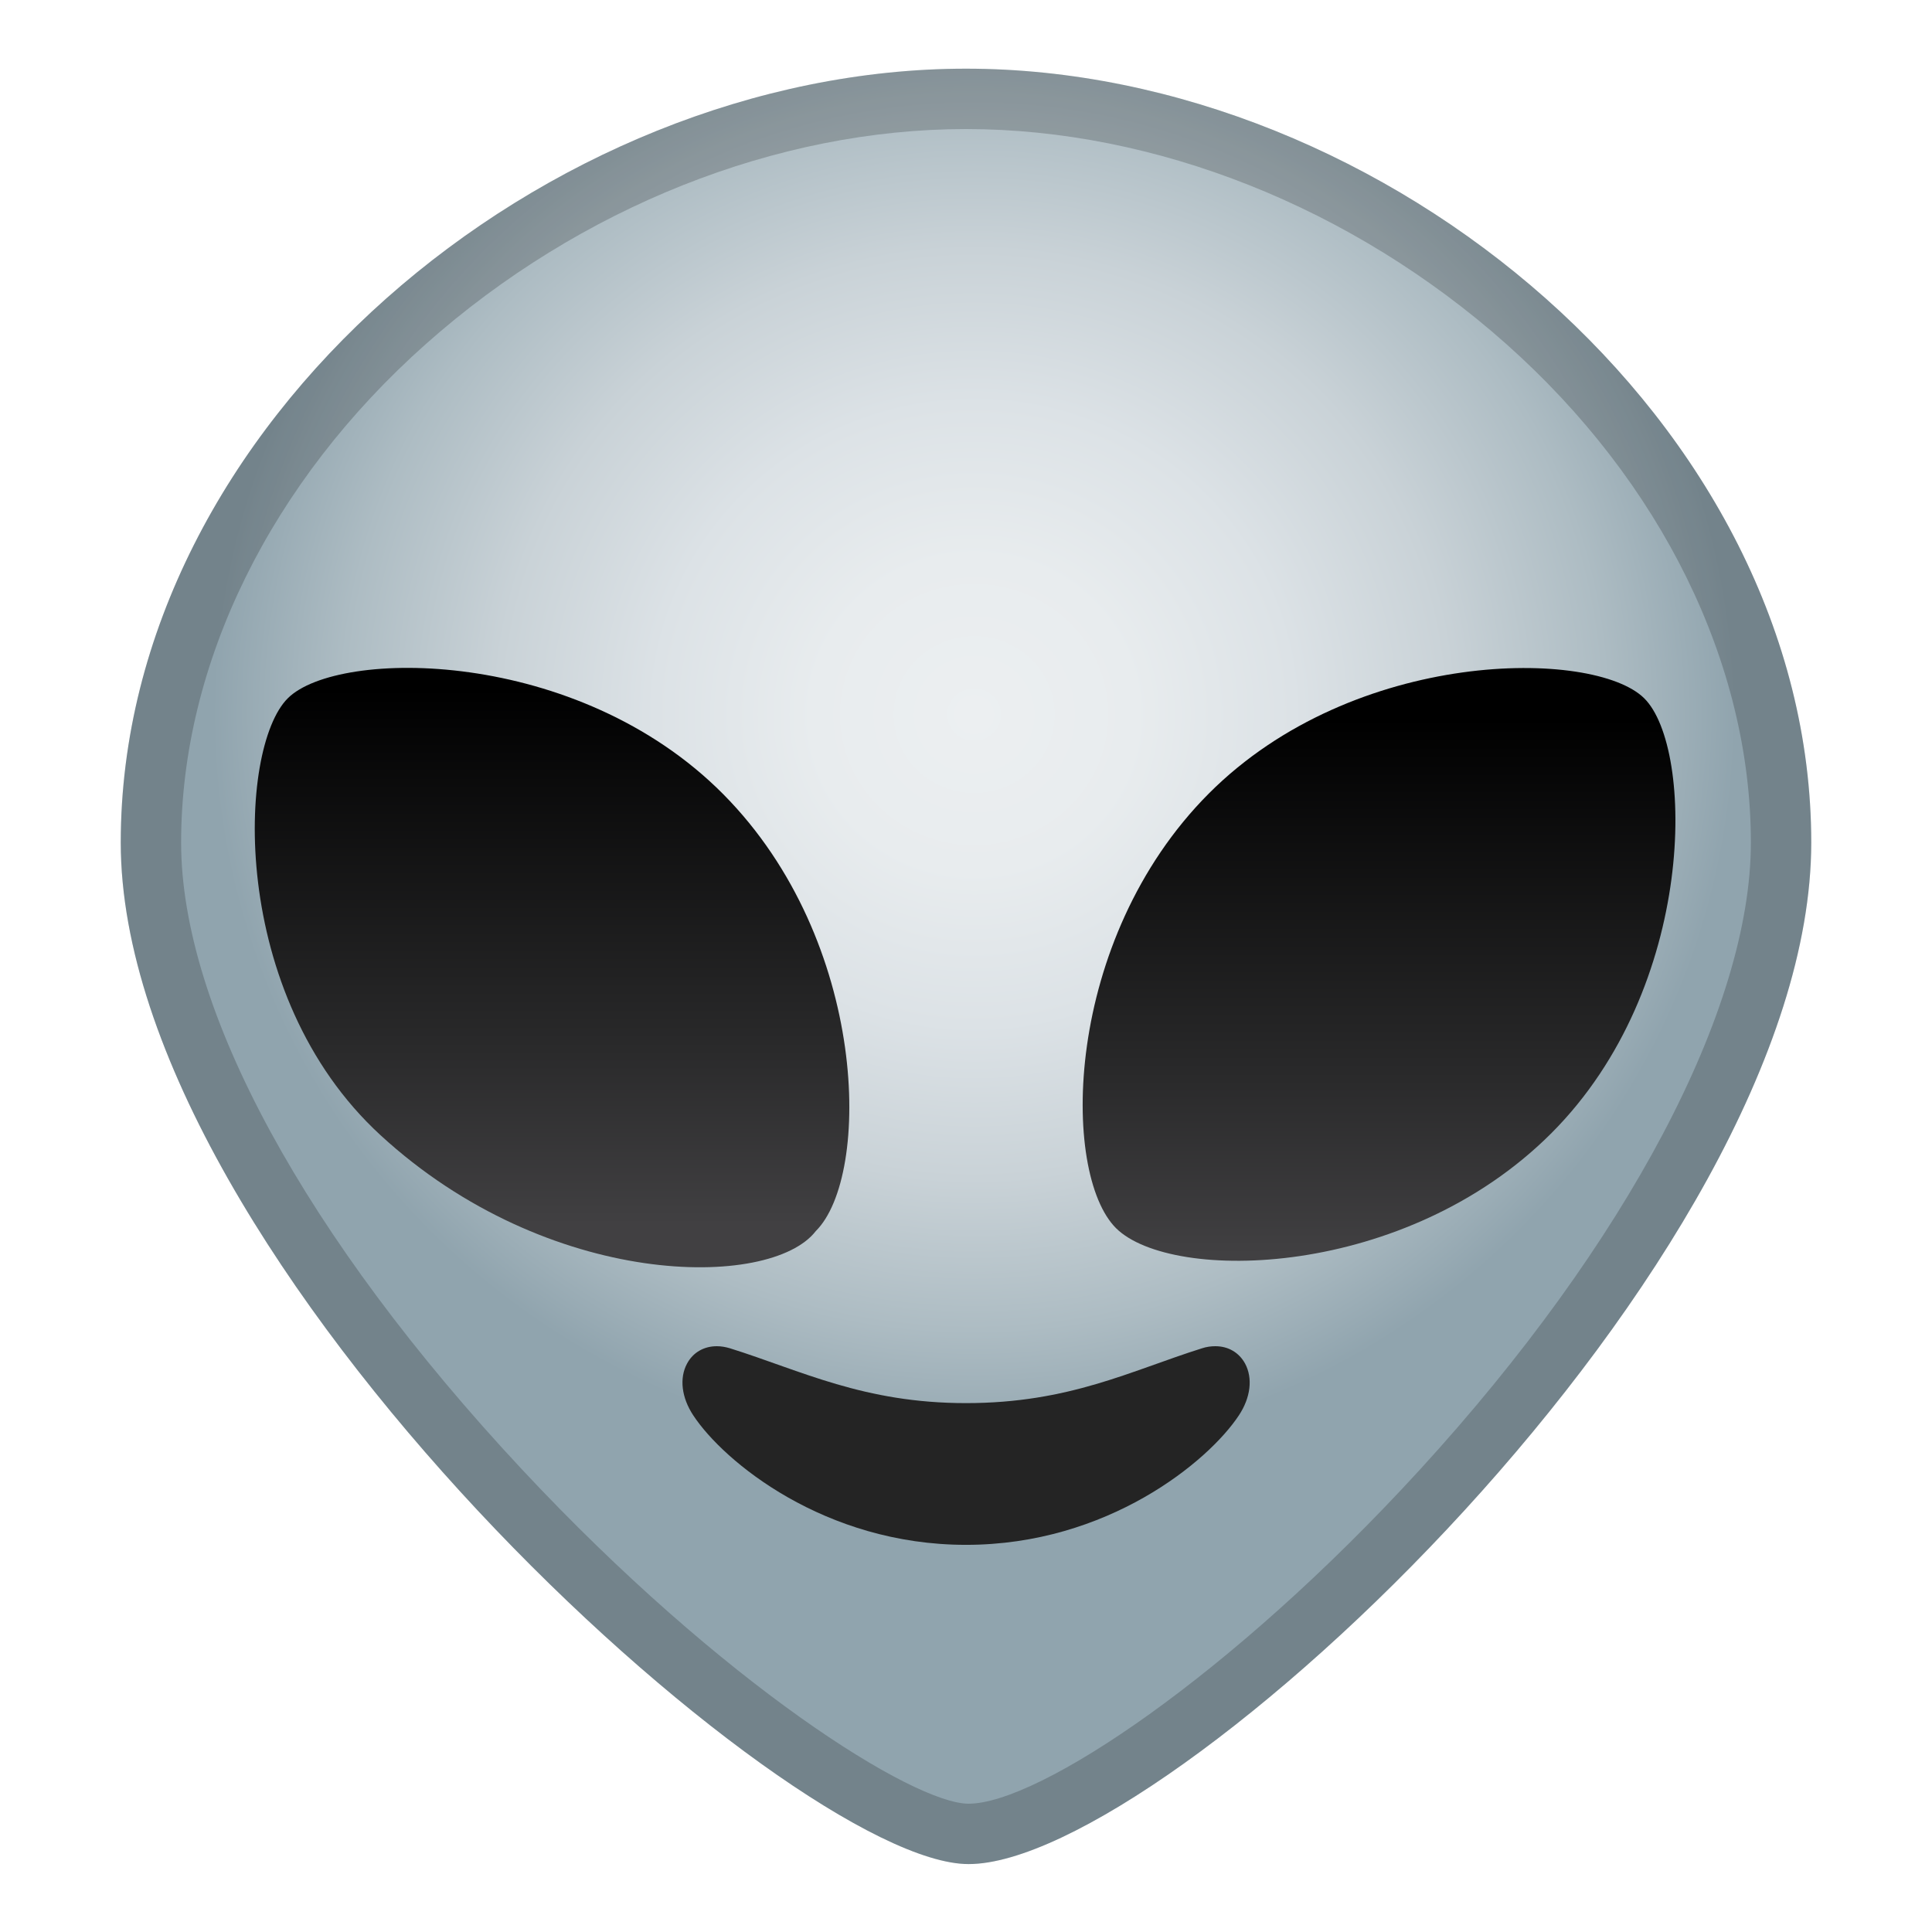
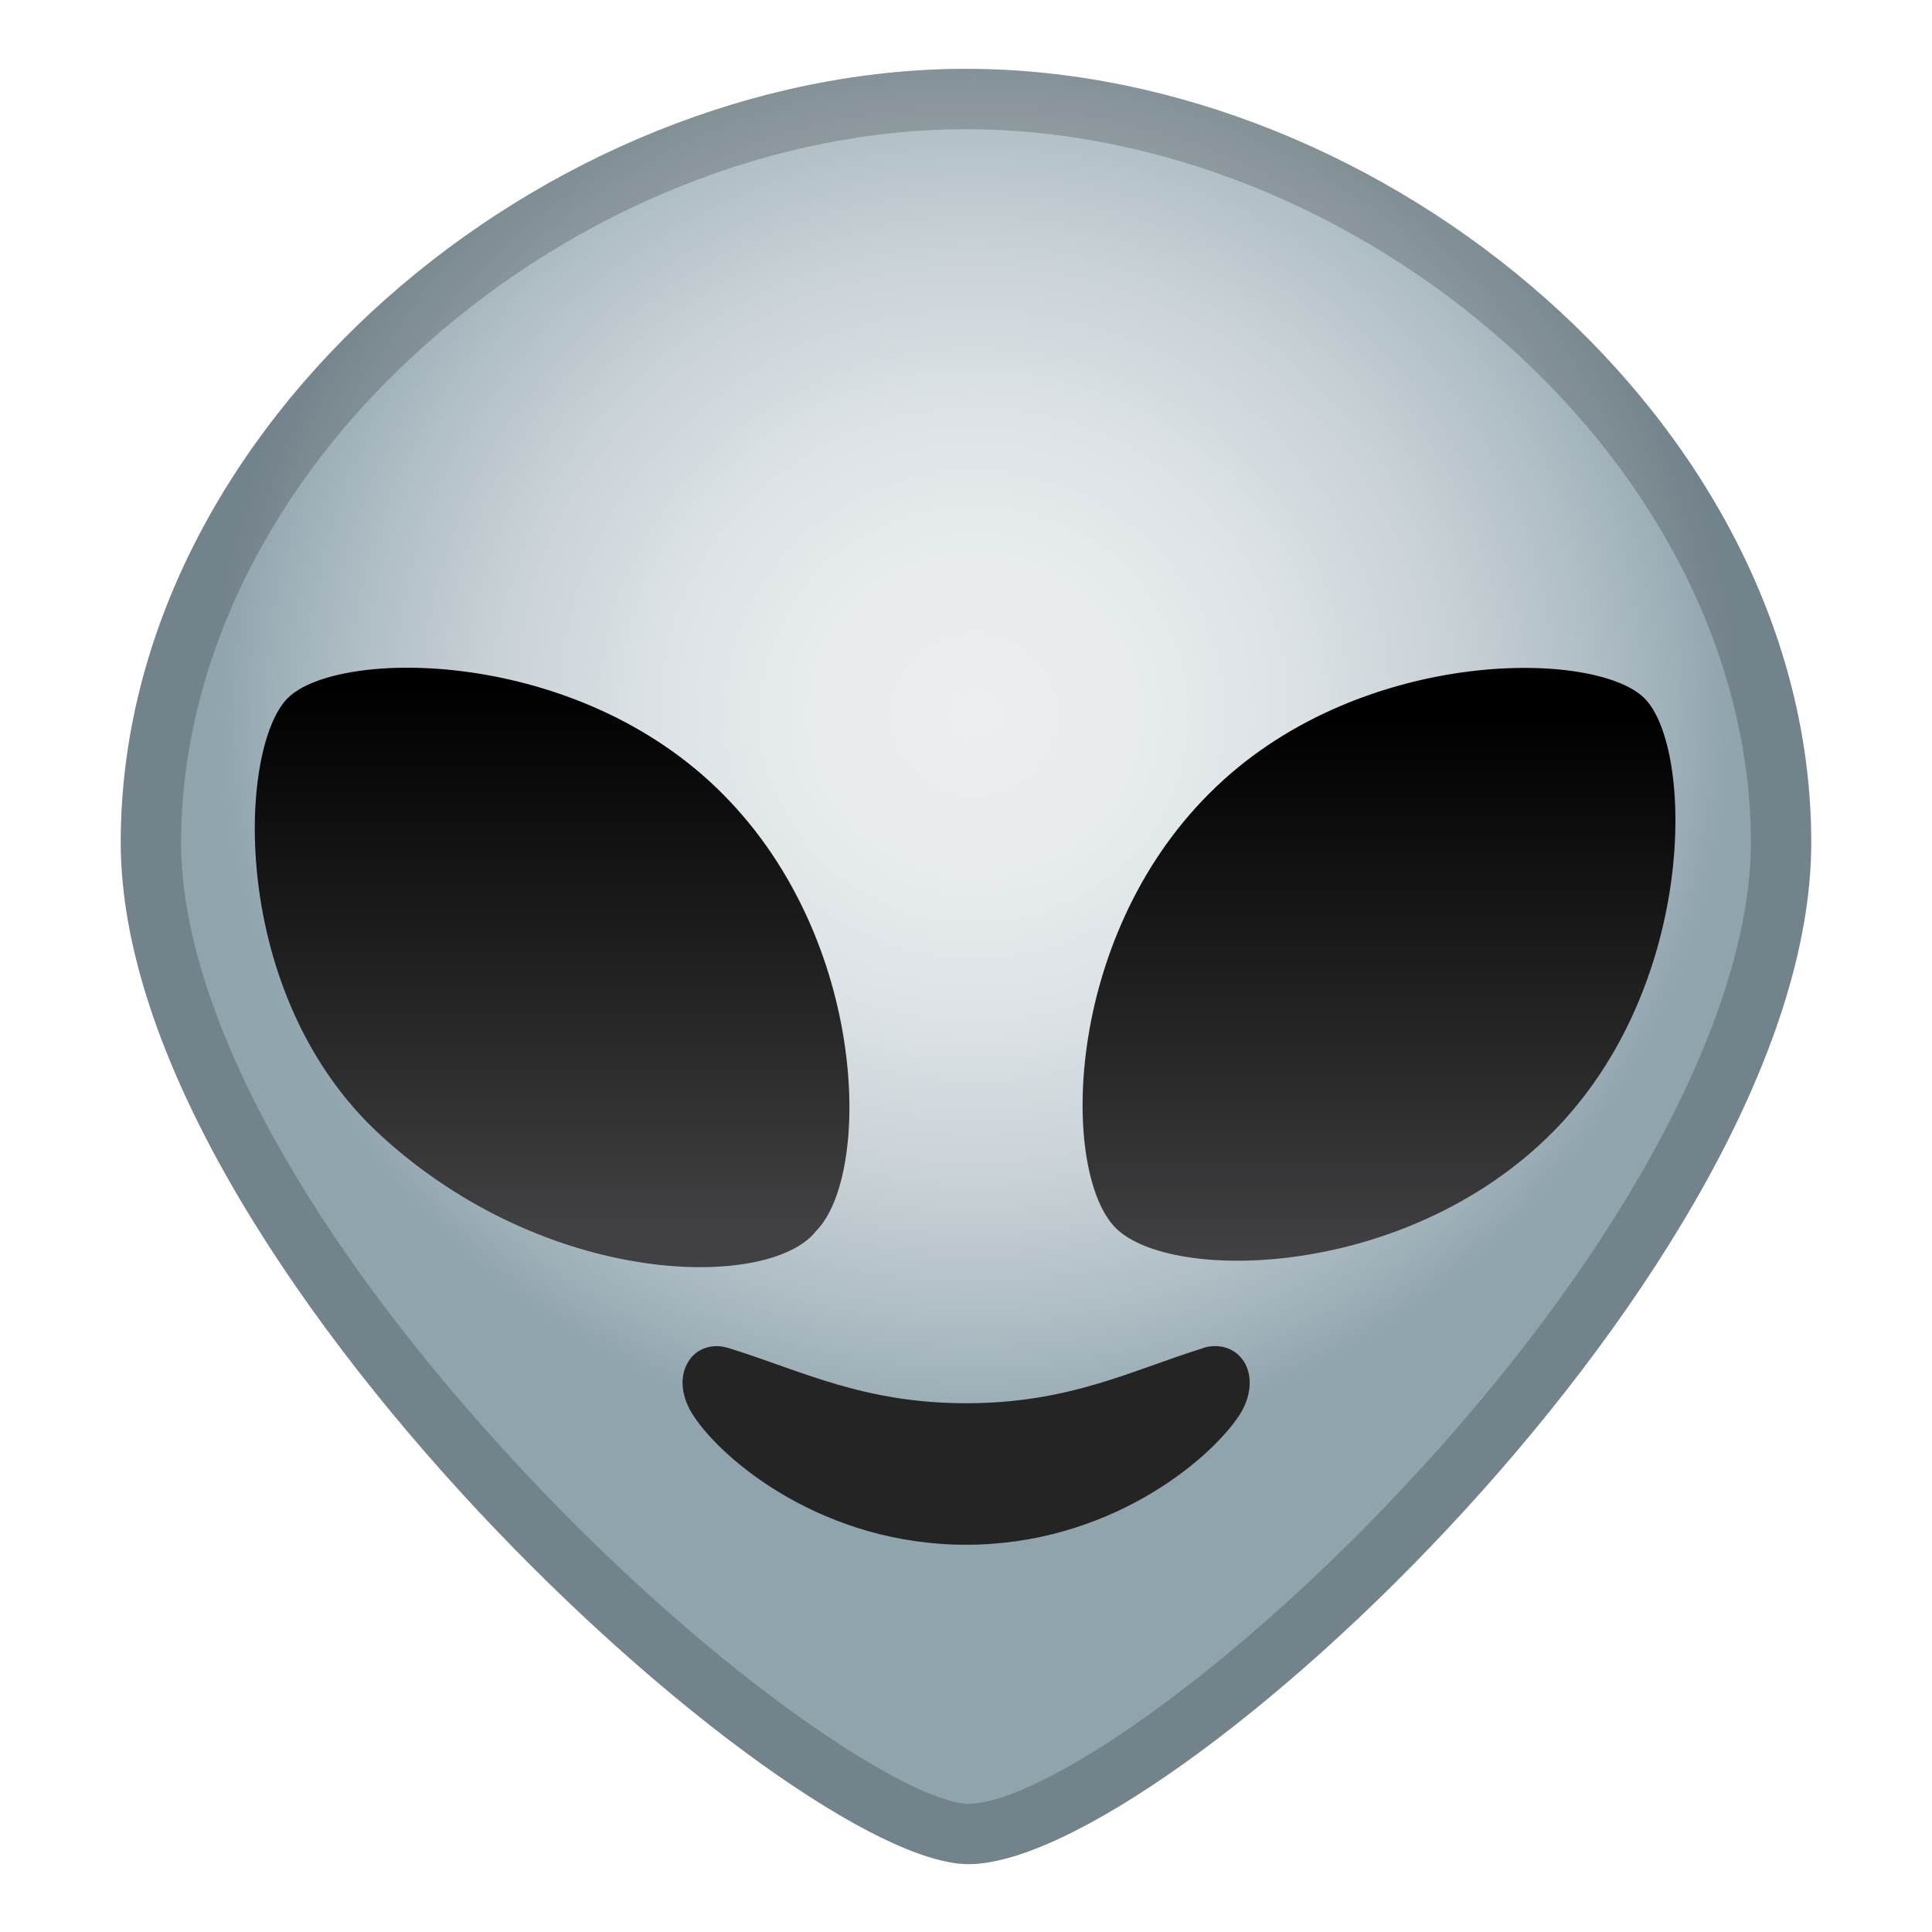
- <svg xmlns="http://www.w3.org/2000/svg" xmlns:xlink="http://www.w3.org/1999/xlink" enable-background="new 0 0 128 128" viewBox="0 0 128 128">
-   <radialGradient id="a" cx="64.538" cy="47.344" gradientTransform="matrix(0 1 -1.0267 0 113.15 -17.194)" gradientUnits="userSpaceOnUse" r="55.854">
-     <stop offset="0" stop-color="#eceff1" />
-     <stop offset=".186" stop-color="#e8ecee" />
-     <stop offset=".369" stop-color="#dce2e6" />
-     <stop offset=".551" stop-color="#c9d2d7" />
-     <stop offset=".73" stop-color="#adbcc3" />
-     <stop offset=".88" stop-color="#90a4ae" />
-   </radialGradient>
-   <linearGradient id="b" gradientUnits="userSpaceOnUse">
-     <stop offset="0" stop-color="#414042" />
-     <stop offset=".344" stop-color="#29292a" />
-     <stop offset="1" />
-   </linearGradient>
-   <linearGradient id="c" x1="36.576" x2="36.576" xlink:href="#b" y1="81.167" y2="45.665" />
-   <linearGradient id="d" x1="91.364" x2="91.364" xlink:href="#b" y1="83.167" y2="47.642" />
-   <path d="m64 4.55c-27.76 0-56 23.51-56 51.27s44.33 67.68 56.17 67.68c13.17 0 55.83-39.92 55.83-67.68s-28.24-51.27-56-51.27z" fill="url(#a)" />
-   <path d="m64 8.55c12.55 0 25.58 5.18 35.76 14.21 10.32 9.17 16.24 21.22 16.24 33.06 0 11.02-8.2 26.55-21.93 41.55-12.51 13.67-25.27 22.13-29.9 22.13-3.64 0-16.27-7.89-29.6-22.16-14.34-15.36-22.57-30.49-22.57-41.52 0-11.84 5.92-23.89 16.24-33.05 10.18-9.03 23.21-14.22 35.76-14.22m0-4c-27.76 0-56 23.51-56 51.27s44.33 67.68 56.17 67.68c13.17 0 55.83-39.92 55.83-67.68s-28.24-51.27-56-51.27z" opacity=".2" />
-   <path d="m54.05 81.56c-2.99 3.89-17.71 3.89-28.85-6.36-10.1-9.29-9.46-25.64-6.13-28.94 3.33-3.31 19.19-3.38 28.85 6.36 9.66 9.75 9.8 25.3 6.13 28.94z" fill="url(#c)" />
-   <path d="m80.08 52.58c9.66-9.69 25.52-9.61 28.85-6.32 3.33 3.28 3.53 19.11-6.13 28.8-9.67 9.69-25.16 9.95-28.85 6.32-3.67-3.63-3.53-19.1 6.13-28.8z" fill="url(#d)" />
-   <path d="m64 102.35c-9.37 0-16.06-5.52-18.07-8.58-.78-1.18-.93-2.47-.41-3.43.39-.73 1.11-1.15 1.97-1.15.29 0 .58.05.88.14 4.72 1.48 8.85 3.63 15.63 3.63 6.85 0 10.92-2.15 15.63-3.63.3-.1.6-.14.89-.14.86 0 1.57.42 1.97 1.15.52.97.37 2.25-.41 3.43-2.02 3.06-8.71 8.58-18.08 8.58z" fill="#242424" />
+ <svg xmlns="http://www.w3.org/2000/svg" xmlns:xlink="http://www.w3.org/1999/xlink" width="16pt" height="16pt" viewBox="0 0 16 16" version="1.1">
+   <defs>
+     <radialGradient id="radial0" gradientUnits="userSpaceOnUse" cx="64.538" cy="47.344" fx="64.538" fy="47.344" r="55.854" gradientTransform="matrix(0,0.125,-0.128337,0,14.14375,-2.14925)">
+       <stop offset="0" style="stop-color:rgb(92.549%,93.725%,94.51%);stop-opacity:1;" />
+       <stop offset="0.186" style="stop-color:rgb(90.98%,92.549%,93.333%);stop-opacity:1;" />
+       <stop offset="0.369" style="stop-color:rgb(86.275%,88.627%,90.196%);stop-opacity:1;" />
+       <stop offset="0.551" style="stop-color:rgb(78.824%,82.353%,84.314%);stop-opacity:1;" />
+       <stop offset="0.73" style="stop-color:rgb(67.843%,73.725%,76.471%);stop-opacity:1;" />
+       <stop offset="0.88" style="stop-color:rgb(56.471%,64.314%,68.235%);stop-opacity:1;" />
+     </radialGradient>
+     <filter id="alpha" filterUnits="objectBoundingBox" x="0%" y="0%" width="100%" height="100%">
+       <feColorMatrix type="matrix" in="SourceGraphic" values="0 0 0 0 1 0 0 0 0 1 0 0 0 0 1 0 0 0 1 0" />
+     </filter>
+     <mask id="mask0">
+       <g filter="url(#alpha)">
+         <rect x="0" y="0" width="16" height="16" style="fill:rgb(0%,0%,0%);fill-opacity:0.2;stroke:none;" />
+       </g>
+     </mask>
+     <clipPath id="clip1">
+       <rect x="0" y="0" width="16" height="16" />
+     </clipPath>
+     <g id="surface5" clip-path="url(#clip1)">
+       <path style=" stroke:none;fill-rule:nonzero;fill:rgb(0%,0%,0%);fill-opacity:1;" d="M 8 1.07 C 9.57 1.07 11.199 1.715 12.469 2.844 C 13.762 3.992 14.5 5.496 14.5 6.977 C 14.5 8.355 13.477 10.297 11.758 12.172 C 10.195 13.879 8.602 14.938 8.02 14.938 C 7.566 14.938 5.988 13.953 4.32 12.168 C 2.527 10.246 1.5 8.355 1.5 6.977 C 1.5 5.496 2.238 3.992 3.531 2.848 C 4.801 1.719 6.43 1.07 8 1.07 M 8 0.57 C 4.531 0.57 1 3.508 1 6.977 C 1 10.449 6.543 15.438 8.02 15.438 C 9.668 15.438 15 10.449 15 6.977 C 15 3.508 11.469 0.57 8 0.57 Z M 8 0.57 " />
+     </g>
+     <linearGradient id="linear0" gradientUnits="userSpaceOnUse" x1="36.576" y1="81.167" x2="36.576" y2="45.665" gradientTransform="matrix(0.125,0,0,0.125,0,0)">
+       <stop offset="0" style="stop-color:rgb(25.49%,25.098%,25.882%);stop-opacity:1;" />
+       <stop offset="0.344" style="stop-color:rgb(16.078%,16.078%,16.471%);stop-opacity:1;" />
+       <stop offset="1" style="stop-color:rgb(0%,0%,0%);stop-opacity:1;" />
+     </linearGradient>
+     <linearGradient id="linear1" gradientUnits="userSpaceOnUse" x1="91.364" y1="83.167" x2="91.364" y2="47.642" gradientTransform="matrix(0.125,0,0,0.125,0,0)">
+       <stop offset="0" style="stop-color:rgb(25.49%,25.098%,25.882%);stop-opacity:1;" />
+       <stop offset="0.344" style="stop-color:rgb(16.078%,16.078%,16.471%);stop-opacity:1;" />
+       <stop offset="1" style="stop-color:rgb(0%,0%,0%);stop-opacity:1;" />
+     </linearGradient>
+   </defs>
+   <g id="surface1">
+     <path style=" stroke:none;fill-rule:nonzero;fill:url(#radial0);" d="M 8 0.57 C 4.531 0.57 1 3.508 1 6.977 C 1 10.449 6.543 15.438 8.02 15.438 C 9.668 15.438 15 10.449 15 6.977 C 15 3.508 11.469 0.57 8 0.57 Z M 8 0.57 " />
+     <use xlink:href="#surface5" mask="url(#mask0)" />
+     <path style=" stroke:none;fill-rule:nonzero;fill:url(#linear0);" d="M 6.758 10.195 C 6.383 10.68 4.543 10.68 3.148 9.398 C 1.887 8.238 1.969 6.195 2.383 5.781 C 2.801 5.367 4.781 5.359 5.988 6.578 C 7.199 7.797 7.215 9.738 6.758 10.195 Z M 6.758 10.195 " />
+     <path style=" stroke:none;fill-rule:nonzero;fill:url(#linear1);" d="M 10.012 6.574 C 11.219 5.359 13.199 5.371 13.617 5.781 C 14.031 6.191 14.059 8.172 12.852 9.383 C 11.641 10.594 9.703 10.625 9.242 10.172 C 8.785 9.719 8.801 7.785 10.012 6.574 Z M 10.012 6.574 " />
+     <path style=" stroke:none;fill-rule:nonzero;fill:rgb(14.118%,14.118%,14.118%);fill-opacity:1;" d="M 8 12.793 C 6.828 12.793 5.992 12.105 5.742 11.723 C 5.645 11.574 5.625 11.414 5.691 11.293 C 5.738 11.203 5.828 11.148 5.938 11.148 C 5.973 11.148 6.008 11.156 6.047 11.168 C 6.637 11.352 7.152 11.621 8 11.621 C 8.855 11.621 9.363 11.352 9.953 11.168 C 9.992 11.152 10.027 11.148 10.066 11.148 C 10.172 11.148 10.262 11.203 10.312 11.293 C 10.375 11.414 10.359 11.574 10.262 11.723 C 10.008 12.105 9.172 12.793 8 12.793 Z M 8 12.793 " />
+   </g>
</svg>
